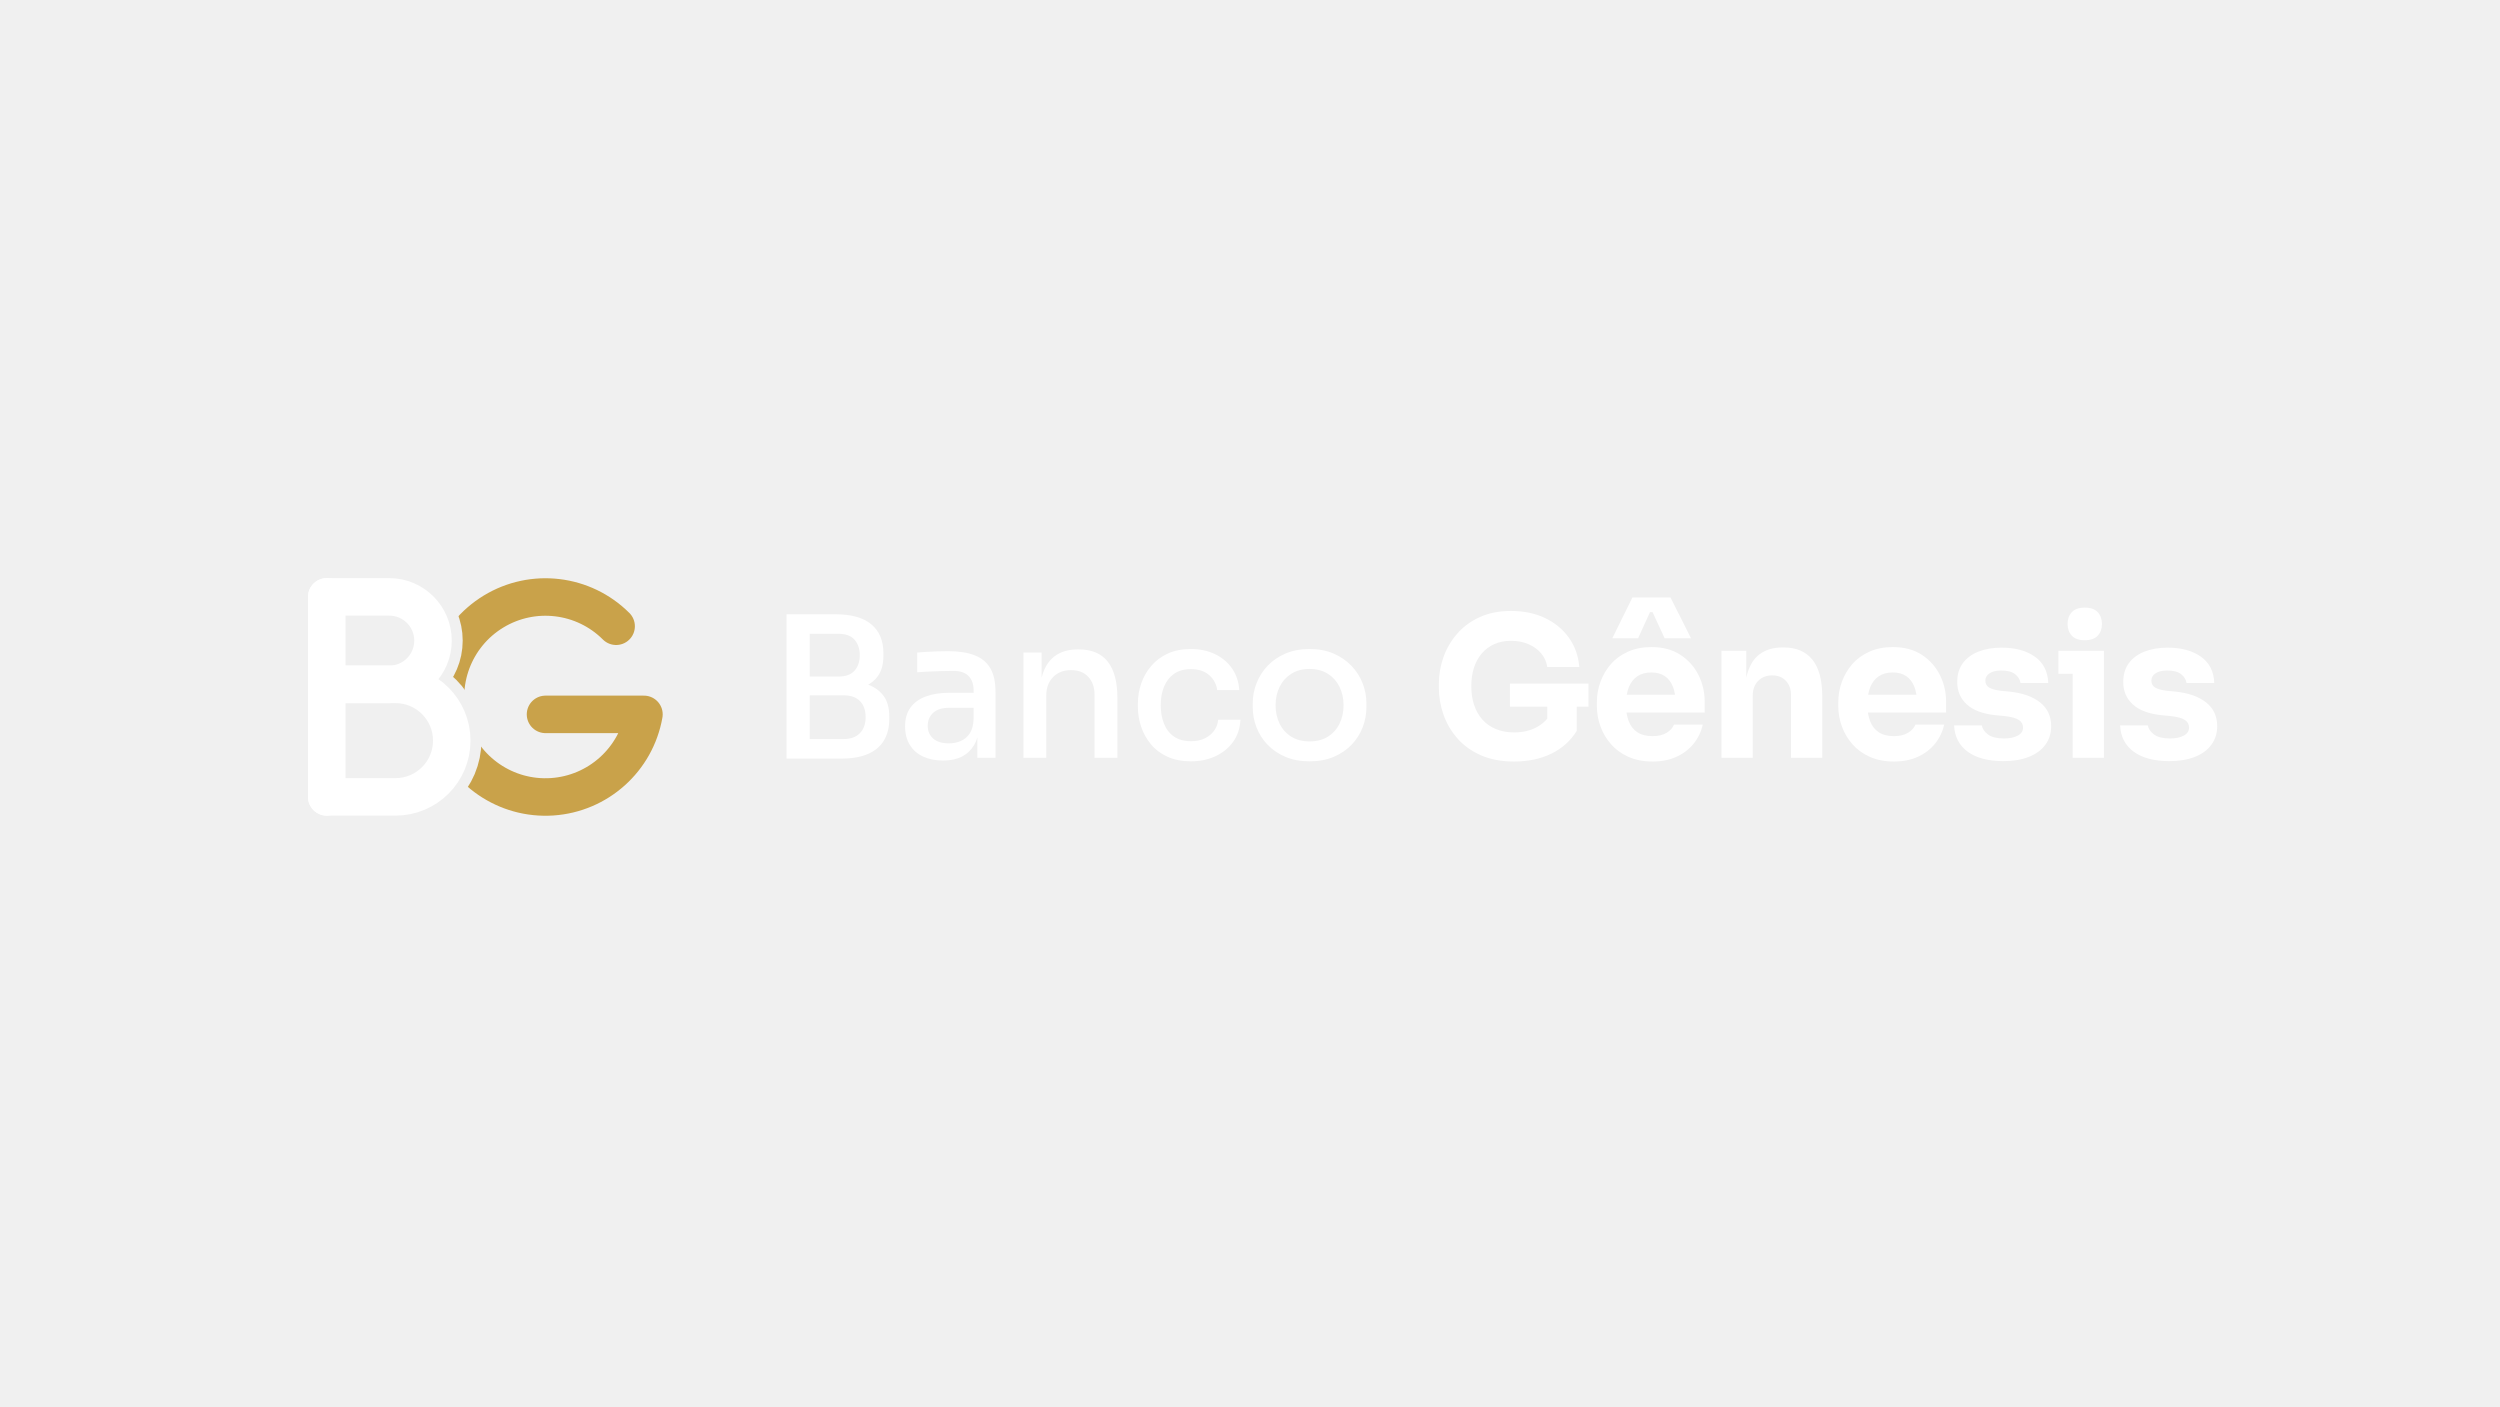
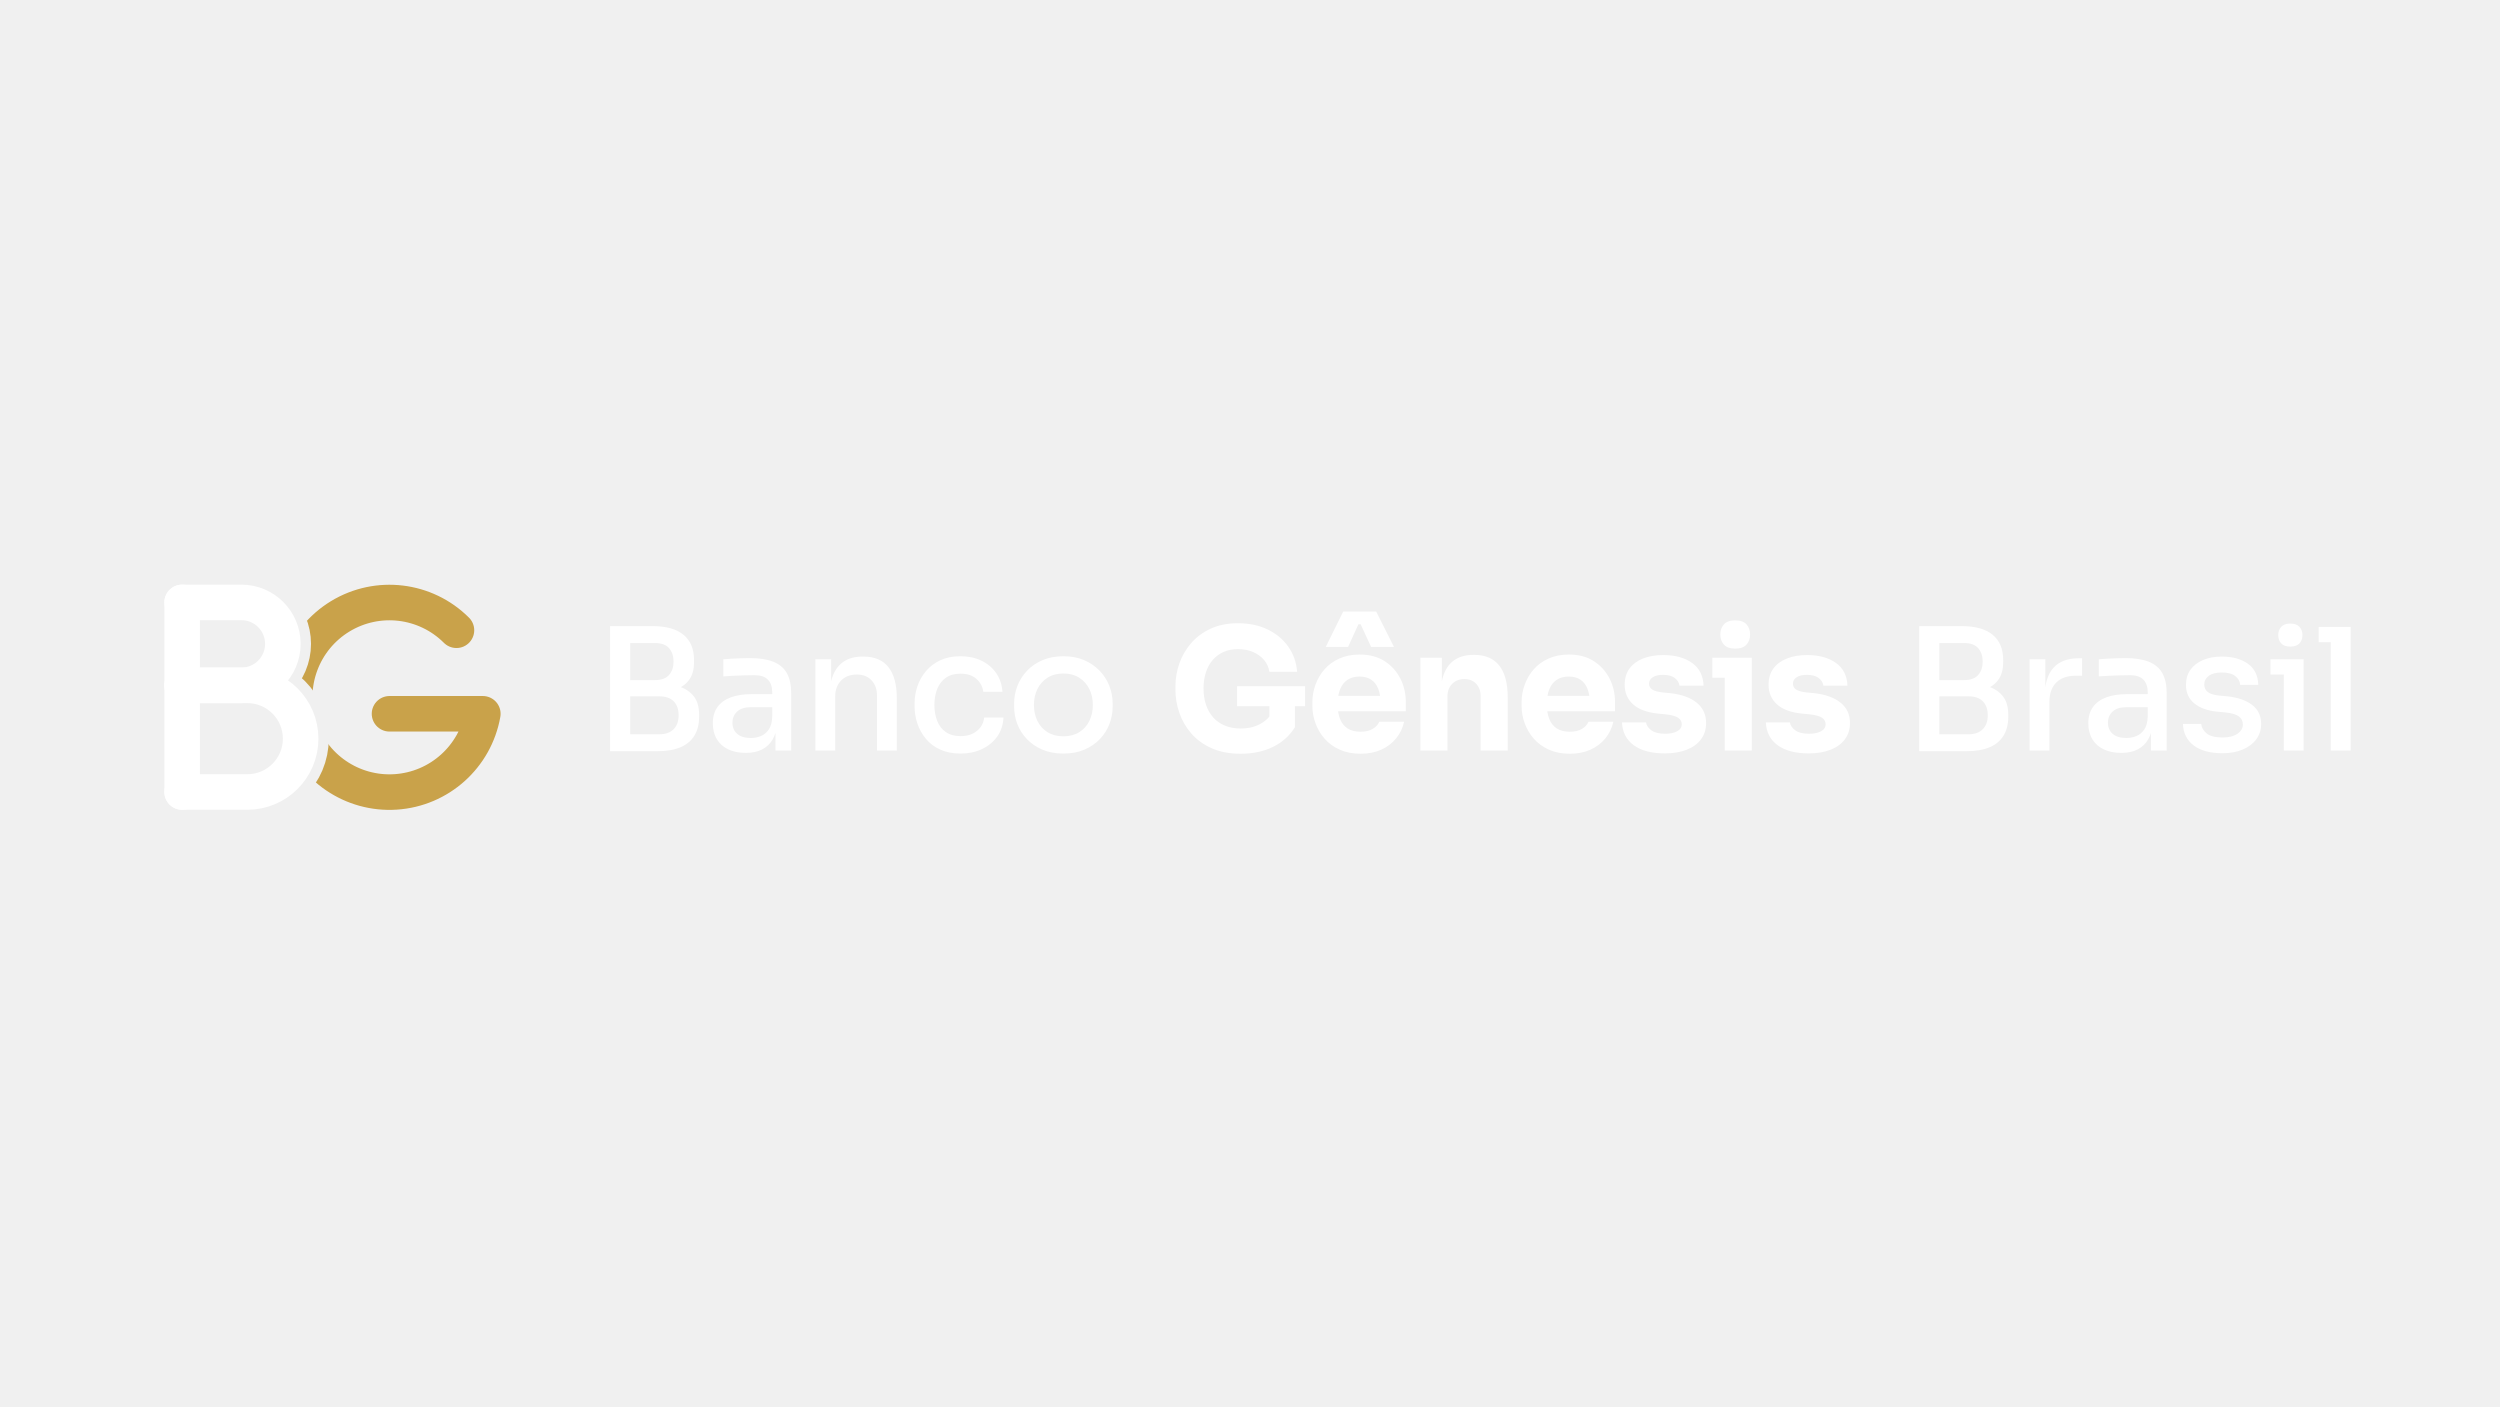
<svg xmlns="http://www.w3.org/2000/svg" width="3840" height="2160" viewBox="0 0 3840 2160">
-   <g transform="translate(425.1,840.0) scale(4.8)">
-     <mask id="m13">
+   <g transform="translate(206.99,852.5) scale(4.55)">
+     <mask id="m23">
      <rect x="-10" y="-10" width="160" height="120" fill="white" />
      <g fill="none" stroke="black" stroke-width="19" stroke-linecap="round" stroke-linejoin="round">
        <path d="M16 16 V80" />
        <path d="M16 16 H36 a14 14 0 0 1 0 28 H16" />
        <path d="M16 44 H38 a18 18 0 0 1 0 36 H16" />
      </g>
    </mask>
-     <g mask="url(#m13)">
+     <g mask="url(#m23)">
      <path d="M108.6 25.4 A32 32 0 1 0 117.5 53.6 H86" fill="none" stroke="#c9a24a" stroke-width="12" stroke-linecap="round" stroke-linejoin="round" />
    </g>
    <g fill="none" stroke="#ffffff" stroke-width="12" stroke-linecap="round" stroke-linejoin="round">
      <path d="M16 16 V80" />
      <path d="M16 16 H36 a14 14 0 0 1 0 28 H16" />
      <path d="M16 44 H38 a18 18 0 0 1 0 36 H16" />
    </g>
  </g>
-   <path fill="#ffffff" d="M1237.8 1165.2V1135.2H1295.7Q1311.9 1135.2 1320.75 1126.2Q1329.6 1117.2 1329.6 1101.6Q1329.6 1085.7 1320.9 1076.85Q1312.2 1068.0 1295.7 1068.0H1237.8V1045.2H1292.1Q1313.7 1045.2 1330.2 1050.45Q1346.7 1055.7 1356.3 1067.7Q1365.9 1079.7 1365.9 1100.4V1104.6Q1365.9 1123.8 1357.65 1137.45Q1349.4 1151.1 1333.05 1158.15Q1316.7 1165.2 1292.1 1165.2ZM1208.1 1165.2V943.5H1243.8V1165.2ZM1237.8 1061.7V1039.2H1287.6Q1304.7 1039.2 1312.65 1030.05Q1320.6 1020.9 1320.6 1006.5Q1320.6 991.8 1312.65 982.65Q1304.7 973.5 1287.6 973.5H1237.8V943.5H1283.1Q1319.7 943.5 1338.3 958.95Q1356.9 974.4 1356.9 1003.2V1007.4Q1356.9 1027.8 1347.45 1039.8Q1338 1051.8 1321.35 1056.75Q1304.7 1061.7 1283.1 1061.7Z M1501.2 1164.0V1115.7H1495.5V1061.1Q1495.5 1046.1 1487.7 1038.3Q1479.9 1030.5 1464.6 1030.5Q1456.2 1030.5 1446.0 1030.8Q1435.8 1031.1 1426.05 1031.55Q1416.3 1032.0 1408.8 1032.6V1002.3Q1415.4 1001.7 1423.35 1001.25Q1431.3 1000.8 1439.85 1000.5Q1448.4 1000.2 1456.2 1000.2Q1480.8 1000.2 1497.0 1006.5Q1513.2 1012.8 1521.15 1026.45Q1529.1 1040.1 1529.1 1062.9V1164.0ZM1448.7 1168.2Q1431 1168.2 1417.8 1162.05Q1404.6 1155.9 1397.4 1144.05Q1390.2 1132.2 1390.2 1115.7Q1390.2 1098.3 1398.45 1086.9Q1406.7 1075.5 1422.0 1069.8Q1437.3 1064.1 1458.6 1064.1H1499.1V1087.2H1457.7Q1441.8 1087.2 1433.4 1094.85Q1425 1102.5 1425 1114.8Q1425 1127.1 1433.4 1134.45Q1441.8 1141.8 1457.7 1141.8Q1467 1141.8 1475.4 1138.35Q1483.8 1134.9 1489.35 1126.8Q1494.9 1118.7 1495.5 1104.0L1504.5 1115.7Q1503 1132.8 1496.25 1144.35Q1489.5 1155.9 1477.65 1162.05Q1465.8 1168.2 1448.7 1168.2Z M1572 1164.0V1002.3H1599.9V1071.6H1596.6Q1596.6 1047.6 1603.05 1031.1Q1609.5 1014.6 1622.7 1006.05Q1635.9 997.5 1655.4 997.5H1656.9Q1686.9 997.5 1701.6 1016.4Q1716.3 1035.3 1716.3 1071.6V1164.0H1681.2V1066.8Q1681.2 1050.0 1671.6 1039.65Q1662 1029.3 1645.2 1029.3Q1628.1 1029.3 1617.6 1039.95Q1607.1 1050.6 1607.1 1068.3V1164.0Z M1829.4 1169.4Q1808.7 1169.4 1793.25 1162.35Q1777.8 1155.3 1767.75 1143.15Q1757.7 1131.0 1752.75 1116.15Q1747.8 1101.3 1747.8 1086.0V1080.6Q1747.8 1064.7 1752.9 1049.85Q1758 1035.0 1768.2 1023.0Q1778.4 1011.0 1793.55 1003.95Q1808.7 996.9 1829.1 996.9Q1849.8 996.9 1866.15 1004.7Q1882.5 1012.5 1892.4 1026.75Q1902.3 1041.0 1903.5 1059.9H1869.6Q1867.8 1046.4 1857.45 1037.1Q1847.1 1027.8 1829.1 1027.8Q1813.5 1027.8 1803.3 1035.0Q1793.1 1042.2 1788.0 1054.65Q1782.9 1067.1 1782.9 1083.3Q1782.9 1098.9 1787.85 1111.5Q1792.8 1124.1 1803.15 1131.3Q1813.5 1138.5 1829.4 1138.5Q1841.7 1138.5 1850.55 1134.15Q1859.4 1129.8 1864.8 1122.45Q1870.2 1115.1 1871.1 1105.5H1905.3Q1904.4 1125.0 1894.2 1139.25Q1884 1153.5 1867.2 1161.45Q1850.4 1169.4 1829.4 1169.4Z M2011.5 1169.4Q1990.2 1169.4 1974.0 1162.35Q1957.8 1155.3 1946.7 1143.6Q1935.6 1131.9 1929.9 1117.05Q1924.2 1102.2 1924.2 1086.3V1080.3Q1924.2 1064.4 1930.05 1049.4Q1935.9 1034.4 1947.15 1022.55Q1958.4 1010.7 1974.6 1003.8Q1990.8 996.9 2011.5 996.9Q2032.2 996.9 2048.25 1003.8Q2064.3 1010.7 2075.7 1022.55Q2087.1 1034.4 2092.95 1049.4Q2098.8 1064.4 2098.8 1080.3V1086.3Q2098.8 1102.2 2093.1 1117.05Q2087.4 1131.9 2076.3 1143.6Q2065.2 1155.3 2049.0 1162.35Q2032.8 1169.4 2011.5 1169.4ZM2011.5 1138.8Q2028.0 1138.8 2039.7 1131.45Q2051.4 1124.1 2057.55 1111.5Q2063.7 1098.9 2063.7 1083.3Q2063.7 1067.4 2057.4 1054.8Q2051.1 1042.2 2039.4 1034.85Q2027.7 1027.5 2011.5 1027.5Q1995.3 1027.5 1983.6 1034.85Q1971.9 1042.2 1965.6 1054.8Q1959.3 1067.4 1959.3 1083.3Q1959.3 1098.9 1965.45 1111.5Q1971.6 1124.1 1983.3 1131.45Q1995.0 1138.8 2011.5 1138.8Z" />
-   <path fill="#ffffff" d="M2325.6 1169.7Q2296.2 1169.7 2274.3 1159.95Q2252.4 1150.2 2238.15 1133.7Q2223.9 1117.2 2217.0 1097.1Q2210.1 1077.0 2210.1 1056.9V1050.3Q2210.1 1029.6 2217.0 1009.8Q2223.9 990.0 2237.85 973.8Q2251.8 957.6 2272.65 948.0Q2293.5 938.4 2320.8 938.4Q2350.5 938.4 2373.3 949.35Q2396.1 960.3 2409.9 979.65Q2423.7 999.0 2425.8 1024.5H2376.6Q2374.8 1012.5 2367.15 1003.5Q2359.5 994.5 2347.65 989.4Q2335.8 984.3 2320.8 984.3Q2306.4 984.3 2295.15 989.4Q2283.9 994.5 2275.95 1003.8Q2268.0 1013.1 2263.95 1025.85Q2259.9 1038.6 2259.9 1053.9Q2259.9 1069.8 2264.25 1082.85Q2268.6 1095.9 2277.0 1105.35Q2285.4 1114.8 2297.85 1119.9Q2310.3 1125.0 2325.6 1125.0Q2346.0 1125.0 2361.0 1116.6Q2376.0 1108.2 2382.6 1094.4L2376.6 1128.0V1075.8H2421.9V1122.6Q2407.8 1145.4 2383.05 1157.55Q2358.3 1169.7 2325.6 1169.7ZM2319.3 1085.4V1050.0H2439.9V1085.4Z M2538.3 1169.7Q2517.3 1169.7 2501.25 1162.5Q2485.2 1155.3 2474.55 1143.15Q2463.9 1131.0 2458.35 1115.85Q2452.8 1100.7 2452.8 1084.8V1078.8Q2452.8 1062.3 2458.35 1047.15Q2463.9 1032.0 2474.4 1020.0Q2484.9 1008.0 2500.65 1000.95Q2516.4 993.9 2536.5 993.9Q2562.9 993.9 2581.05 1005.75Q2599.2 1017.6 2608.8 1036.65Q2618.4 1055.7 2618.4 1078.2V1094.4H2472.9V1067.1H2589.3L2573.7 1079.7Q2573.7 1065.0 2569.5 1054.5Q2565.3 1044.0 2557.05 1038.45Q2548.8 1032.9 2536.5 1032.9Q2523.9 1032.9 2515.2 1038.6Q2506.5 1044.3 2502.0 1055.25Q2497.5 1066.2 2497.5 1082.1Q2497.5 1096.8 2501.7 1107.75Q2505.9 1118.7 2514.9 1124.7Q2523.9 1130.7 2538.3 1130.7Q2551.5 1130.7 2559.9 1125.6Q2568.3 1120.5 2571.3 1113.0H2615.4Q2611.8 1129.5 2601.3 1142.4Q2590.8 1155.3 2574.9 1162.5Q2559.0 1169.7 2538.3 1169.7ZM2476.5 980.4 2507.4 917.7H2565.9L2597.4 980.4H2556.9L2538.3 940.2H2534.4L2516.1 980.4Z M2644.2 1164.0V999.6H2682.3V1070.1H2679.6Q2679.6 1044.9 2686.05 1028.1Q2692.5 1011.3 2705.7 1002.9Q2718.9 994.5 2737.8 994.5H2739.9Q2768.7 994.5 2783.85 1013.25Q2799 1032.0 2799 1070.1V1164.0H2751V1067.4Q2751 1054.2 2743.2 1045.8Q2735.4 1037.4 2722.2 1037.4Q2708.7 1037.4 2700.45 1045.95Q2692.2 1054.5 2692.2 1068.3V1164.0Z M2909.1 1169.7Q2888.1 1169.7 2872.05 1162.5Q2856 1155.3 2845.35 1143.15Q2834.7 1131.0 2829.15 1115.85Q2823.6 1100.7 2823.6 1084.8V1078.8Q2823.6 1062.3 2829.15 1047.15Q2834.7 1032.0 2845.2 1020.0Q2855.7 1008.0 2871.45 1000.95Q2887.2 993.9 2907.3 993.9Q2933.7 993.9 2951.85 1005.75Q2970 1017.6 2979.6 1036.65Q2989.2 1055.7 2989.2 1078.2V1094.4H2843.7V1067.1H2960.1L2944.5 1079.7Q2944.5 1065.0 2940.3 1054.5Q2936.1 1044.0 2927.85 1038.45Q2919.6 1032.9 2907.3 1032.9Q2894.7 1032.9 2886.0 1038.6Q2877.3 1044.3 2872.8 1055.25Q2868.3 1066.2 2868.3 1082.1Q2868.3 1096.8 2872.5 1107.75Q2876.7 1118.7 2885.7 1124.7Q2894.7 1130.7 2909.1 1130.7Q2922.3 1130.7 2930.7 1125.6Q2939.1 1120.5 2942.1 1113.0H2986.2Q2982.6 1129.5 2972.1 1142.4Q2961.6 1155.3 2945.7 1162.5Q2929.8 1169.7 2909.1 1169.7Z M3077.4 1169.1Q3042.3 1169.1 3022.5 1154.7Q3002.7 1140.3 3001.5 1114.2H3044.1Q3045.3 1122.0 3053.55 1128.15Q3061.8 1134.3 3078.3 1134.3Q3090.9 1134.3 3099.15 1129.95Q3107.4 1125.6 3107.4 1117.5Q3107.4 1110.3 3101.1 1105.95Q3094.8 1101.6 3078.6 1099.8L3065.7 1098.6Q3036 1095.6 3021.15 1082.1Q3006.3 1068.6 3006.3 1047.6Q3006.3 1030.2 3015 1018.5Q3023.7 1006.8 3039.15 1000.8Q3054.6 994.8 3074.4 994.8Q3106.2 994.8 3125.7 1008.75Q3145.2 1022.7 3146.1 1049.1H3103.5Q3102.3 1041.0 3095.1 1035.45Q3087.9 1029.9 3073.8 1029.9Q3062.7 1029.9 3056.1 1034.1Q3049.5 1038.3 3049.5 1045.5Q3049.5 1052.4 3055.2 1056.0Q3060.9 1059.6 3073.8 1061.1L3086.7 1062.3Q3117 1065.6 3133.8 1079.1Q3150.6 1092.6 3150.6 1115.4Q3150.6 1131.9 3141.6 1144.05Q3132.6 1156.2 3116.1 1162.65Q3099.6 1169.1 3077.4 1169.1Z M3183.6 1164.0V999.6H3231.6V1164.0ZM3161.7 1035.0V999.6H3231.6V1035.0ZM3202.2 983.4Q3188.7 983.4 3182.25 976.35Q3175.8 969.3 3175.8 958.5Q3175.8 947.4 3182.25 940.35Q3188.7 933.3 3202.2 933.3Q3215.7 933.3 3222.15 940.35Q3228.6 947.4 3228.6 958.5Q3228.6 969.3 3222.15 976.35Q3215.7 983.4 3202.2 983.4Z M3332.4 1169.1Q3297.3 1169.1 3277.5 1154.7Q3257.7 1140.3 3256.5 1114.2H3299.1Q3300.3 1122.0 3308.55 1128.15Q3316.8 1134.3 3333.3 1134.3Q3345.9 1134.3 3354.15 1129.95Q3362.4 1125.6 3362.4 1117.5Q3362.4 1110.3 3356.1 1105.95Q3349.8 1101.6 3333.6 1099.8L3320.7 1098.6Q3291 1095.6 3276.15 1082.1Q3261.3 1068.6 3261.3 1047.6Q3261.3 1030.2 3270 1018.5Q3278.7 1006.8 3294.15 1000.8Q3309.6 994.8 3329.4 994.8Q3361.2 994.8 3380.7 1008.75Q3400.2 1022.7 3401.1 1049.1H3358.5Q3357.3 1041.0 3350.1 1035.45Q3342.9 1029.9 3328.8 1029.9Q3317.7 1029.9 3311.1 1034.1Q3304.5 1038.3 3304.5 1045.5Q3304.5 1052.4 3310.2 1056.0Q3315.9 1059.6 3328.8 1061.1L3341.7 1062.3Q3372 1065.6 3388.8 1079.1Q3405.6 1092.6 3405.6 1115.4Q3405.6 1131.9 3396.6 1144.05Q3387.6 1156.2 3371.1 1162.65Q3354.6 1169.1 3332.4 1169.1Z" />
+   <path fill="#ffffff" d="M962.81 1153.84V1127.84H1012.99Q1027.03 1127.84 1034.7 1120.04Q1042.37 1112.24 1042.37 1098.72Q1042.37 1084.94 1034.83 1077.27Q1027.29 1069.6 1012.99 1069.6H962.81V1049.84H1009.87Q1028.59 1049.84 1042.89 1054.39Q1057.19 1058.94 1065.51 1069.34Q1073.83 1079.74 1073.83 1097.68V1101.32Q1073.83 1117.96 1066.68 1129.79Q1059.53 1141.62 1045.36 1147.73Q1031.19 1153.84 1009.87 1153.84ZM937.07 1153.84V961.7H968.01V1153.84ZM962.81 1064.14V1044.64H1005.97Q1020.79 1044.64 1027.68 1036.71Q1034.57 1028.78 1034.57 1016.3Q1034.57 1003.56 1027.68 995.63Q1020.79 987.7 1005.97 987.7H962.81V961.7H1002.07Q1033.79 961.7 1049.91 975.09Q1066.03 988.48 1066.03 1013.44V1017.08Q1066.03 1034.76 1057.84 1045.16Q1049.65 1055.56 1035.22 1059.85Q1020.79 1064.14 1002.07 1064.14Z M1191.09 1152.8V1110.94H1186.15V1063.62Q1186.15 1050.62 1179.39 1043.86Q1172.63 1037.1 1159.37 1037.1Q1152.09 1037.1 1143.25 1037.36Q1134.41 1037.62 1125.96 1038.01Q1117.51 1038.4 1111.01 1038.92V1012.66Q1116.73 1012.14 1123.62 1011.75Q1130.51 1011.36 1137.92 1011.1Q1145.33 1010.84 1152.09 1010.84Q1173.41 1010.84 1187.45 1016.3Q1201.49 1021.76 1208.38 1033.59Q1215.27 1045.42 1215.27 1065.18V1152.8ZM1145.59 1156.44Q1130.25 1156.44 1118.81 1151.11Q1107.37 1145.78 1101.13 1135.51Q1094.89 1125.24 1094.89 1110.94Q1094.89 1095.86 1102.04 1085.98Q1109.19 1076.1 1122.45 1071.16Q1135.71 1066.22 1154.17 1066.22H1189.27V1086.24H1153.39Q1139.61 1086.24 1132.33 1092.87Q1125.05 1099.5 1125.05 1110.16Q1125.05 1120.82 1132.33 1127.19Q1139.61 1133.56 1153.39 1133.56Q1161.45 1133.56 1168.73 1130.57Q1176.01 1127.58 1180.82 1120.56Q1185.63 1113.54 1186.15 1100.8L1193.95 1110.94Q1192.65 1125.76 1186.8 1135.77Q1180.95 1145.78 1170.68 1151.11Q1160.41 1156.44 1145.59 1156.44Z M1252.45 1152.8V1012.66H1276.63V1072.72H1273.77Q1273.77 1051.92 1279.36 1037.62Q1284.95 1023.32 1296.39 1015.91Q1307.83 1008.5 1324.73 1008.5H1326.03Q1352.03 1008.5 1364.77 1024.88Q1377.51 1041.26 1377.51 1072.72V1152.8H1347.09V1068.56Q1347.09 1054.0 1338.77 1045.03Q1330.45 1036.06 1315.89 1036.06Q1301.07 1036.06 1291.97 1045.29Q1282.87 1054.52 1282.87 1069.86V1152.8Z M1475.53 1157.48Q1457.59 1157.48 1444.2 1151.37Q1430.81 1145.26 1422.1 1134.73Q1413.39 1124.2 1409.1 1111.33Q1404.81 1098.46 1404.81 1085.2V1080.52Q1404.81 1066.74 1409.23 1053.87Q1413.65 1041.0 1422.49 1030.6Q1431.33 1020.2 1444.46 1014.09Q1457.59 1007.98 1475.27 1007.98Q1493.21 1007.98 1507.38 1014.74Q1521.55 1021.5 1530.13 1033.85Q1538.71 1046.2 1539.75 1062.58H1510.37Q1508.81 1050.88 1499.84 1042.82Q1490.87 1034.76 1475.27 1034.76Q1461.75 1034.76 1452.91 1041.0Q1444.07 1047.24 1439.65 1058.03Q1435.23 1068.82 1435.23 1082.86Q1435.23 1096.38 1439.52 1107.3Q1443.81 1118.22 1452.78 1124.46Q1461.75 1130.7 1475.53 1130.7Q1486.19 1130.7 1493.86 1126.93Q1501.53 1123.16 1506.21 1116.79Q1510.89 1110.42 1511.67 1102.1H1541.31Q1540.53 1119.0 1531.69 1131.35Q1522.85 1143.7 1508.29 1150.59Q1493.73 1157.48 1475.53 1157.48Z M1633.35 1157.48Q1614.89 1157.48 1600.85 1151.37Q1586.81 1145.26 1577.19 1135.12Q1567.57 1124.98 1562.63 1112.11Q1557.69 1099.24 1557.69 1085.46V1080.26Q1557.69 1066.48 1562.76 1053.48Q1567.83 1040.48 1577.58 1030.21Q1587.33 1019.94 1601.37 1013.96Q1615.41 1007.98 1633.35 1007.98Q1651.29 1007.98 1665.2 1013.96Q1679.11 1019.94 1688.99 1030.21Q1698.87 1040.48 1703.94 1053.48Q1709.01 1066.48 1709.01 1080.26V1085.46Q1709.01 1099.24 1704.07 1112.11Q1699.13 1124.98 1689.51 1135.12Q1679.89 1145.26 1665.85 1151.37Q1651.81 1157.48 1633.35 1157.48ZM1633.35 1130.96Q1647.65 1130.96 1657.79 1124.59Q1667.93 1118.22 1673.26 1107.3Q1678.59 1096.38 1678.59 1082.86Q1678.59 1069.08 1673.13 1058.16Q1667.67 1047.24 1657.53 1040.87Q1647.39 1034.5 1633.35 1034.5Q1619.31 1034.5 1609.17 1040.87Q1599.03 1047.24 1593.57 1058.16Q1588.11 1069.08 1588.11 1082.86Q1588.11 1096.38 1593.44 1107.3Q1598.77 1118.22 1608.91 1124.59Q1619.05 1130.96 1633.35 1130.96Z" />
+   <path fill="#ffffff" d="M1905.57 1157.74Q1880.09 1157.74 1861.11 1149.29Q1842.13 1140.84 1829.78 1126.54Q1817.43 1112.24 1811.45 1094.82Q1805.47 1077.4 1805.47 1059.98V1054.26Q1805.47 1036.32 1811.45 1019.16Q1817.43 1002.0 1829.52 987.96Q1841.61 973.92 1859.68 965.6Q1877.75 957.28 1901.41 957.28Q1927.15 957.28 1946.91 966.77Q1966.67 976.26 1978.63 993.03Q1990.59 1009.8 1992.41 1031.9H1949.77Q1948.21 1021.5 1941.58 1013.7Q1934.95 1005.9 1924.68 1001.48Q1914.41 997.06 1901.41 997.06Q1888.93 997.06 1879.18 1001.48Q1869.43 1005.9 1862.54 1013.96Q1855.65 1022.02 1852.14 1033.07Q1848.63 1044.12 1848.63 1057.38Q1848.63 1071.16 1852.4 1082.47Q1856.17 1093.78 1863.45 1101.97Q1870.73 1110.16 1881.52 1114.58Q1892.31 1119.0 1905.57 1119.0Q1923.25 1119.0 1936.25 1111.72Q1949.25 1104.44 1954.97 1092.48L1949.77 1121.6V1076.36H1989.03V1116.92Q1976.81 1136.68 1955.36 1147.21Q1933.91 1157.74 1905.57 1157.74ZM1900.11 1084.68V1054.0H2004.63V1084.68Z M2089.91 1157.74Q2071.71 1157.74 2057.8 1151.5Q2043.89 1145.26 2034.66 1134.73Q2025.43 1124.2 2020.62 1111.07Q2015.81 1097.94 2015.81 1084.16V1078.96Q2015.81 1064.66 2020.62 1051.53Q2025.43 1038.4 2034.53 1028.0Q2043.63 1017.6 2057.28 1011.49Q2070.93 1005.38 2088.35 1005.38Q2111.23 1005.38 2126.96 1015.65Q2142.69 1025.92 2151.01 1042.43Q2159.33 1058.94 2159.33 1078.44V1092.48H2033.23V1068.82H2134.11L2120.59 1079.74Q2120.59 1067.0 2116.95 1057.9Q2113.31 1048.8 2106.16 1043.99Q2099.01 1039.18 2088.35 1039.18Q2077.43 1039.18 2069.89 1044.12Q2062.35 1049.06 2058.45 1058.55Q2054.55 1068.04 2054.55 1081.82Q2054.55 1094.56 2058.19 1104.05Q2061.83 1113.54 2069.63 1118.74Q2077.43 1123.94 2089.91 1123.94Q2101.35 1123.94 2108.63 1119.52Q2115.91 1115.1 2118.51 1108.6H2156.73Q2153.61 1122.9 2144.51 1134.08Q2135.41 1145.26 2121.63 1151.5Q2107.85 1157.74 2089.91 1157.74ZM2036.35 993.68 2063.13 939.34H2113.83L2141.13 993.68H2106.03L2089.91 958.84H2086.53L2070.67 993.68Z M2181.69 1152.8V1010.32H2214.71V1071.42H2212.37Q2212.37 1049.58 2217.96 1035.02Q2223.55 1020.46 2234.99 1013.18Q2246.43 1005.9 2262.81 1005.9H2264.63Q2289.59 1005.9 2302.72 1022.15Q2315.85 1038.4 2315.85 1071.42V1152.8H2274.25V1069.08Q2274.25 1057.64 2267.49 1050.36Q2260.73 1043.08 2249.29 1043.08Q2237.59 1043.08 2230.44 1050.49Q2223.29 1057.9 2223.29 1069.86V1152.8Z M2411.27 1157.74Q2393.07 1157.74 2379.16 1151.5Q2365.25 1145.26 2356.02 1134.73Q2346.79 1124.2 2341.98 1111.07Q2337.17 1097.94 2337.17 1084.16V1078.96Q2337.17 1064.66 2341.98 1051.53Q2346.79 1038.4 2355.89 1028.0Q2364.99 1017.6 2378.64 1011.49Q2392.29 1005.38 2409.71 1005.38Q2432.59 1005.38 2448.32 1015.65Q2464.05 1025.92 2472.37 1042.43Q2480.69 1058.94 2480.69 1078.44V1092.48H2354.59V1068.82H2455.47L2441.95 1079.74Q2441.95 1067.0 2438.31 1057.9Q2434.67 1048.8 2427.52 1043.99Q2420.37 1039.18 2409.71 1039.18Q2398.79 1039.18 2391.25 1044.12Q2383.71 1049.06 2379.81 1058.55Q2375.91 1068.04 2375.91 1081.82Q2375.91 1094.56 2379.55 1104.05Q2383.19 1113.54 2390.99 1118.74Q2398.79 1123.94 2411.27 1123.94Q2422.71 1123.94 2429.99 1119.52Q2437.27 1115.1 2439.87 1108.6H2478.09Q2474.97 1122.9 2465.87 1134.08Q2456.77 1145.26 2442.99 1151.5Q2429.21 1157.74 2411.27 1157.74Z M2557.13 1157.22Q2526.71 1157.22 2509.55 1144.74Q2492.39 1132.26 2491.35 1109.64H2528.27Q2529.31 1116.4 2536.46 1121.73Q2543.61 1127.06 2557.91 1127.06Q2568.83 1127.06 2575.98 1123.29Q2583.13 1119.52 2583.13 1112.5Q2583.13 1106.26 2577.67 1102.49Q2572.21 1098.72 2558.17 1097.16L2546.99 1096.12Q2521.25 1093.52 2508.38 1081.82Q2495.51 1070.12 2495.51 1051.92Q2495.51 1036.84 2503.05 1026.7Q2510.59 1016.56 2523.98 1011.36Q2537.37 1006.16 2554.53 1006.16Q2582.09 1006.16 2598.99 1018.25Q2615.89 1030.34 2616.67 1053.22H2579.75Q2578.71 1046.2 2572.47 1041.39Q2566.23 1036.58 2554.01 1036.58Q2544.39 1036.58 2538.67 1040.22Q2532.95 1043.86 2532.95 1050.1Q2532.95 1056.08 2537.89 1059.2Q2542.83 1062.32 2554.01 1063.62L2565.19 1064.66Q2591.45 1067.52 2606.01 1079.22Q2620.57 1090.92 2620.57 1110.68Q2620.57 1124.98 2612.77 1135.51Q2604.97 1146.04 2590.67 1151.63Q2576.37 1157.22 2557.13 1157.22Z M2649.17 1152.8V1010.32H2690.77V1152.8ZM2630.19 1041.0V1010.32H2690.77V1041.0ZM2665.29 996.28Q2653.59 996.28 2648 990.17Q2642.41 984.06 2642.41 974.7Q2642.41 965.08 2648 958.97Q2653.59 952.86 2665.29 952.86Q2676.99 952.86 2682.58 958.97Q2688.17 965.08 2688.17 974.7Q2688.17 984.06 2682.58 990.17Q2676.99 996.28 2665.29 996.28Z M2778.13 1157.22Q2747.71 1157.22 2730.55 1144.74Q2713.39 1132.26 2712.35 1109.64H2749.27Q2750.31 1116.4 2757.46 1121.73Q2764.61 1127.06 2778.91 1127.06Q2789.83 1127.06 2796.98 1123.29Q2804.13 1119.52 2804.13 1112.5Q2804.13 1106.26 2798.67 1102.49Q2793.21 1098.72 2779.17 1097.16L2767.99 1096.12Q2742.25 1093.52 2729.38 1081.82Q2716.51 1070.12 2716.51 1051.92Q2716.51 1036.84 2724.05 1026.7Q2731.59 1016.56 2744.98 1011.36Q2758.37 1006.16 2775.53 1006.16Q2803.09 1006.16 2819.99 1018.25Q2836.89 1030.34 2837.67 1053.22H2800.75Q2799.71 1046.2 2793.47 1041.39Q2787.23 1036.58 2775.01 1036.58Q2765.39 1036.58 2759.67 1040.22Q2753.95 1043.86 2753.95 1050.1Q2753.95 1056.08 2758.89 1059.2Q2763.83 1062.32 2775.01 1063.62L2786.19 1064.66Q2812.45 1067.52 2827.01 1079.22Q2841.57 1090.92 2841.57 1110.68Q2841.57 1124.98 2833.77 1135.51Q2825.97 1146.04 2811.67 1151.63Q2797.37 1157.22 2778.13 1157.22Z" />
+   <path fill="#ffffff" d="M2973.65 1153.84V1127.84H3023.83Q3037.87 1127.84 3045.54 1120.04Q3053.21 1112.24 3053.21 1098.72Q3053.21 1084.94 3045.67 1077.27Q3038.13 1069.6 3023.83 1069.6H2973.65V1049.84H3020.71Q3039.43 1049.84 3053.73 1054.39Q3068.03 1058.94 3076.35 1069.34Q3084.67 1079.74 3084.67 1097.68V1101.32Q3084.67 1117.96 3077.52 1129.79Q3070.37 1141.62 3056.2 1147.73Q3042.03 1153.84 3020.71 1153.84ZM2947.91 1153.84V961.7H2978.85V1153.84ZM2973.65 1064.14V1044.64H3016.81Q3031.63 1044.64 3038.52 1036.71Q3045.41 1028.78 3045.41 1016.3Q3045.41 1003.56 3038.52 995.63Q3031.63 987.7 3016.81 987.7H2973.65V961.7H3012.91Q3044.63 961.7 3060.75 975.09Q3076.87 988.48 3076.87 1013.44V1017.08Q3076.87 1034.76 3068.68 1045.16Q3060.49 1055.56 3046.06 1059.85Q3031.63 1064.14 3012.91 1064.14Z M3117.43 1152.8V1012.66H3141.61V1071.16H3140.57Q3140.57 1041.0 3153.83 1026.05Q3167.09 1011.1 3193.09 1011.1H3198.03V1037.88H3188.67Q3168.91 1037.88 3158.38 1048.41Q3147.85 1058.94 3147.85 1078.44V1152.8Z M3303.85 1152.8V1110.94H3298.91V1063.62Q3298.91 1050.62 3292.15 1043.86Q3285.39 1037.1 3272.13 1037.1Q3264.85 1037.1 3256.01 1037.36Q3247.17 1037.62 3238.72 1038.01Q3230.27 1038.4 3223.77 1038.92V1012.66Q3229.49 1012.14 3236.38 1011.75Q3243.27 1011.36 3250.68 1011.1Q3258.09 1010.84 3264.85 1010.84Q3286.17 1010.84 3300.21 1016.3Q3314.25 1021.76 3321.14 1033.59Q3328.03 1045.42 3328.03 1065.18V1152.8ZM3258.35 1156.44Q3243.01 1156.44 3231.57 1151.11Q3220.13 1145.78 3213.89 1135.51Q3207.65 1125.24 3207.65 1110.94Q3207.65 1095.86 3214.8 1085.98Q3221.95 1076.1 3235.21 1071.16Q3248.47 1066.22 3266.93 1066.22H3302.03V1086.24H3266.15Q3252.37 1086.24 3245.09 1092.87Q3237.81 1099.5 3237.81 1110.16Q3237.81 1120.82 3245.09 1127.19Q3252.37 1133.56 3266.15 1133.56Q3274.21 1133.56 3281.49 1130.57Q3288.77 1127.58 3293.58 1120.56Q3298.39 1113.54 3298.91 1100.8L3306.71 1110.94Q3305.41 1125.76 3299.56 1135.77Q3293.71 1145.78 3283.44 1151.11Q3273.17 1156.44 3258.35 1156.44Z M3413.57 1156.96Q3385.23 1156.96 3369.5 1145.0Q3353.77 1133.04 3352.99 1111.98H3381.07Q3381.59 1119.78 3389.13 1126.28Q3396.67 1132.78 3413.83 1132.78Q3428.39 1132.78 3436.71 1127.06Q3445.03 1121.34 3445.03 1112.76Q3445.03 1104.96 3438.92 1100.41Q3432.81 1095.86 3418.25 1094.3L3404.47 1093.0Q3382.89 1090.66 3370.28 1080.26Q3357.67 1069.86 3357.67 1052.18Q3357.67 1038.14 3364.69 1028.52Q3371.71 1018.9 3384.06 1013.7Q3396.41 1008.5 3412.53 1008.5Q3437.49 1008.5 3452.83 1019.55Q3468.17 1030.6 3468.69 1051.92H3440.87Q3440.35 1043.86 3433.33 1038.4Q3426.31 1032.94 3412.53 1032.94Q3399.53 1032.94 3392.64 1038.14Q3385.75 1043.34 3385.75 1051.4Q3385.75 1058.68 3390.95 1062.84Q3396.15 1067.0 3407.85 1068.3L3421.63 1069.6Q3445.29 1072.2 3459.2 1082.73Q3473.11 1093.26 3473.11 1111.98Q3473.11 1125.5 3465.57 1135.64Q3458.03 1145.78 3444.64 1151.37Q3431.25 1156.96 3413.57 1156.96Z M3507.95 1152.8V1012.66H3538.37V1152.8ZM3487.41 1036.06V1012.66H3538.37V1036.06ZM3517.83 993.16Q3508.47 993.16 3503.92 988.22Q3499.37 983.28 3499.37 975.48Q3499.37 967.94 3503.92 962.87Q3508.47 957.8 3517.83 957.8Q3527.45 957.8 3532 962.87Q3536.55 967.94 3536.55 975.48Q3536.55 983.28 3532 988.22Q3527.45 993.16 3517.83 993.16Z M3579.97 1152.8V963.0H3610.65V1152.8ZM3561.51 986.4V963.0H3610.65V986.4Z" />
</svg>
